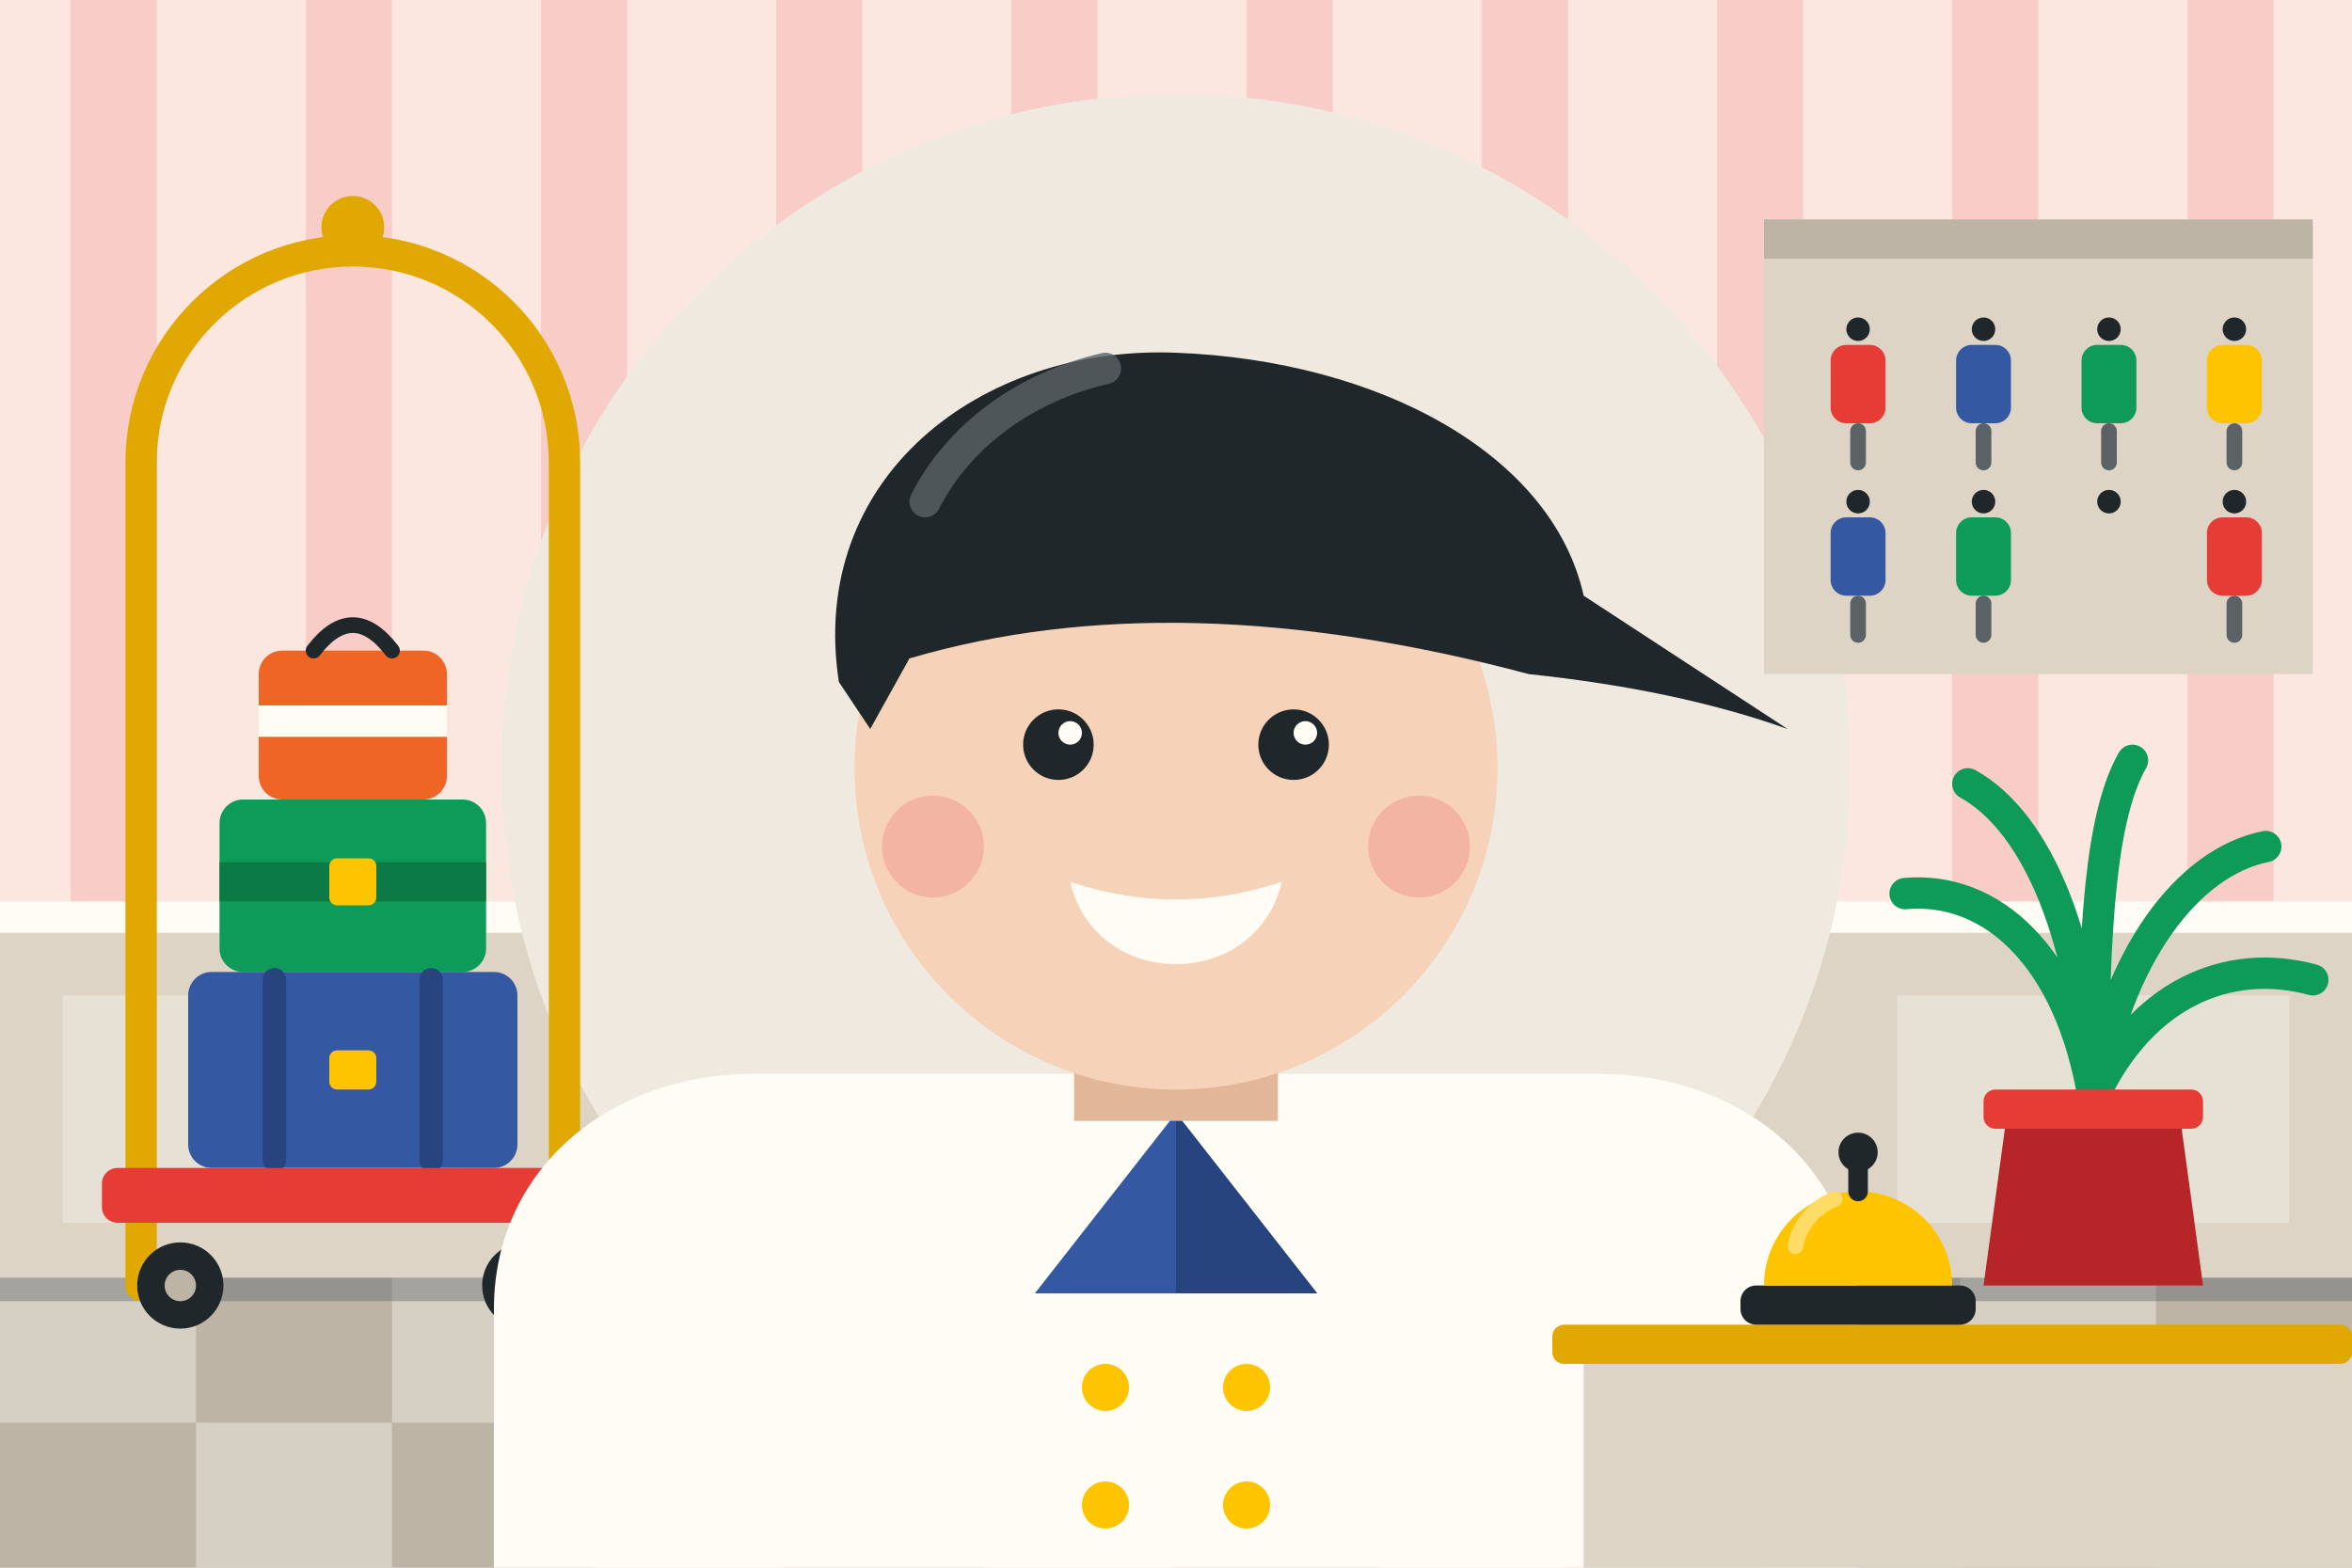
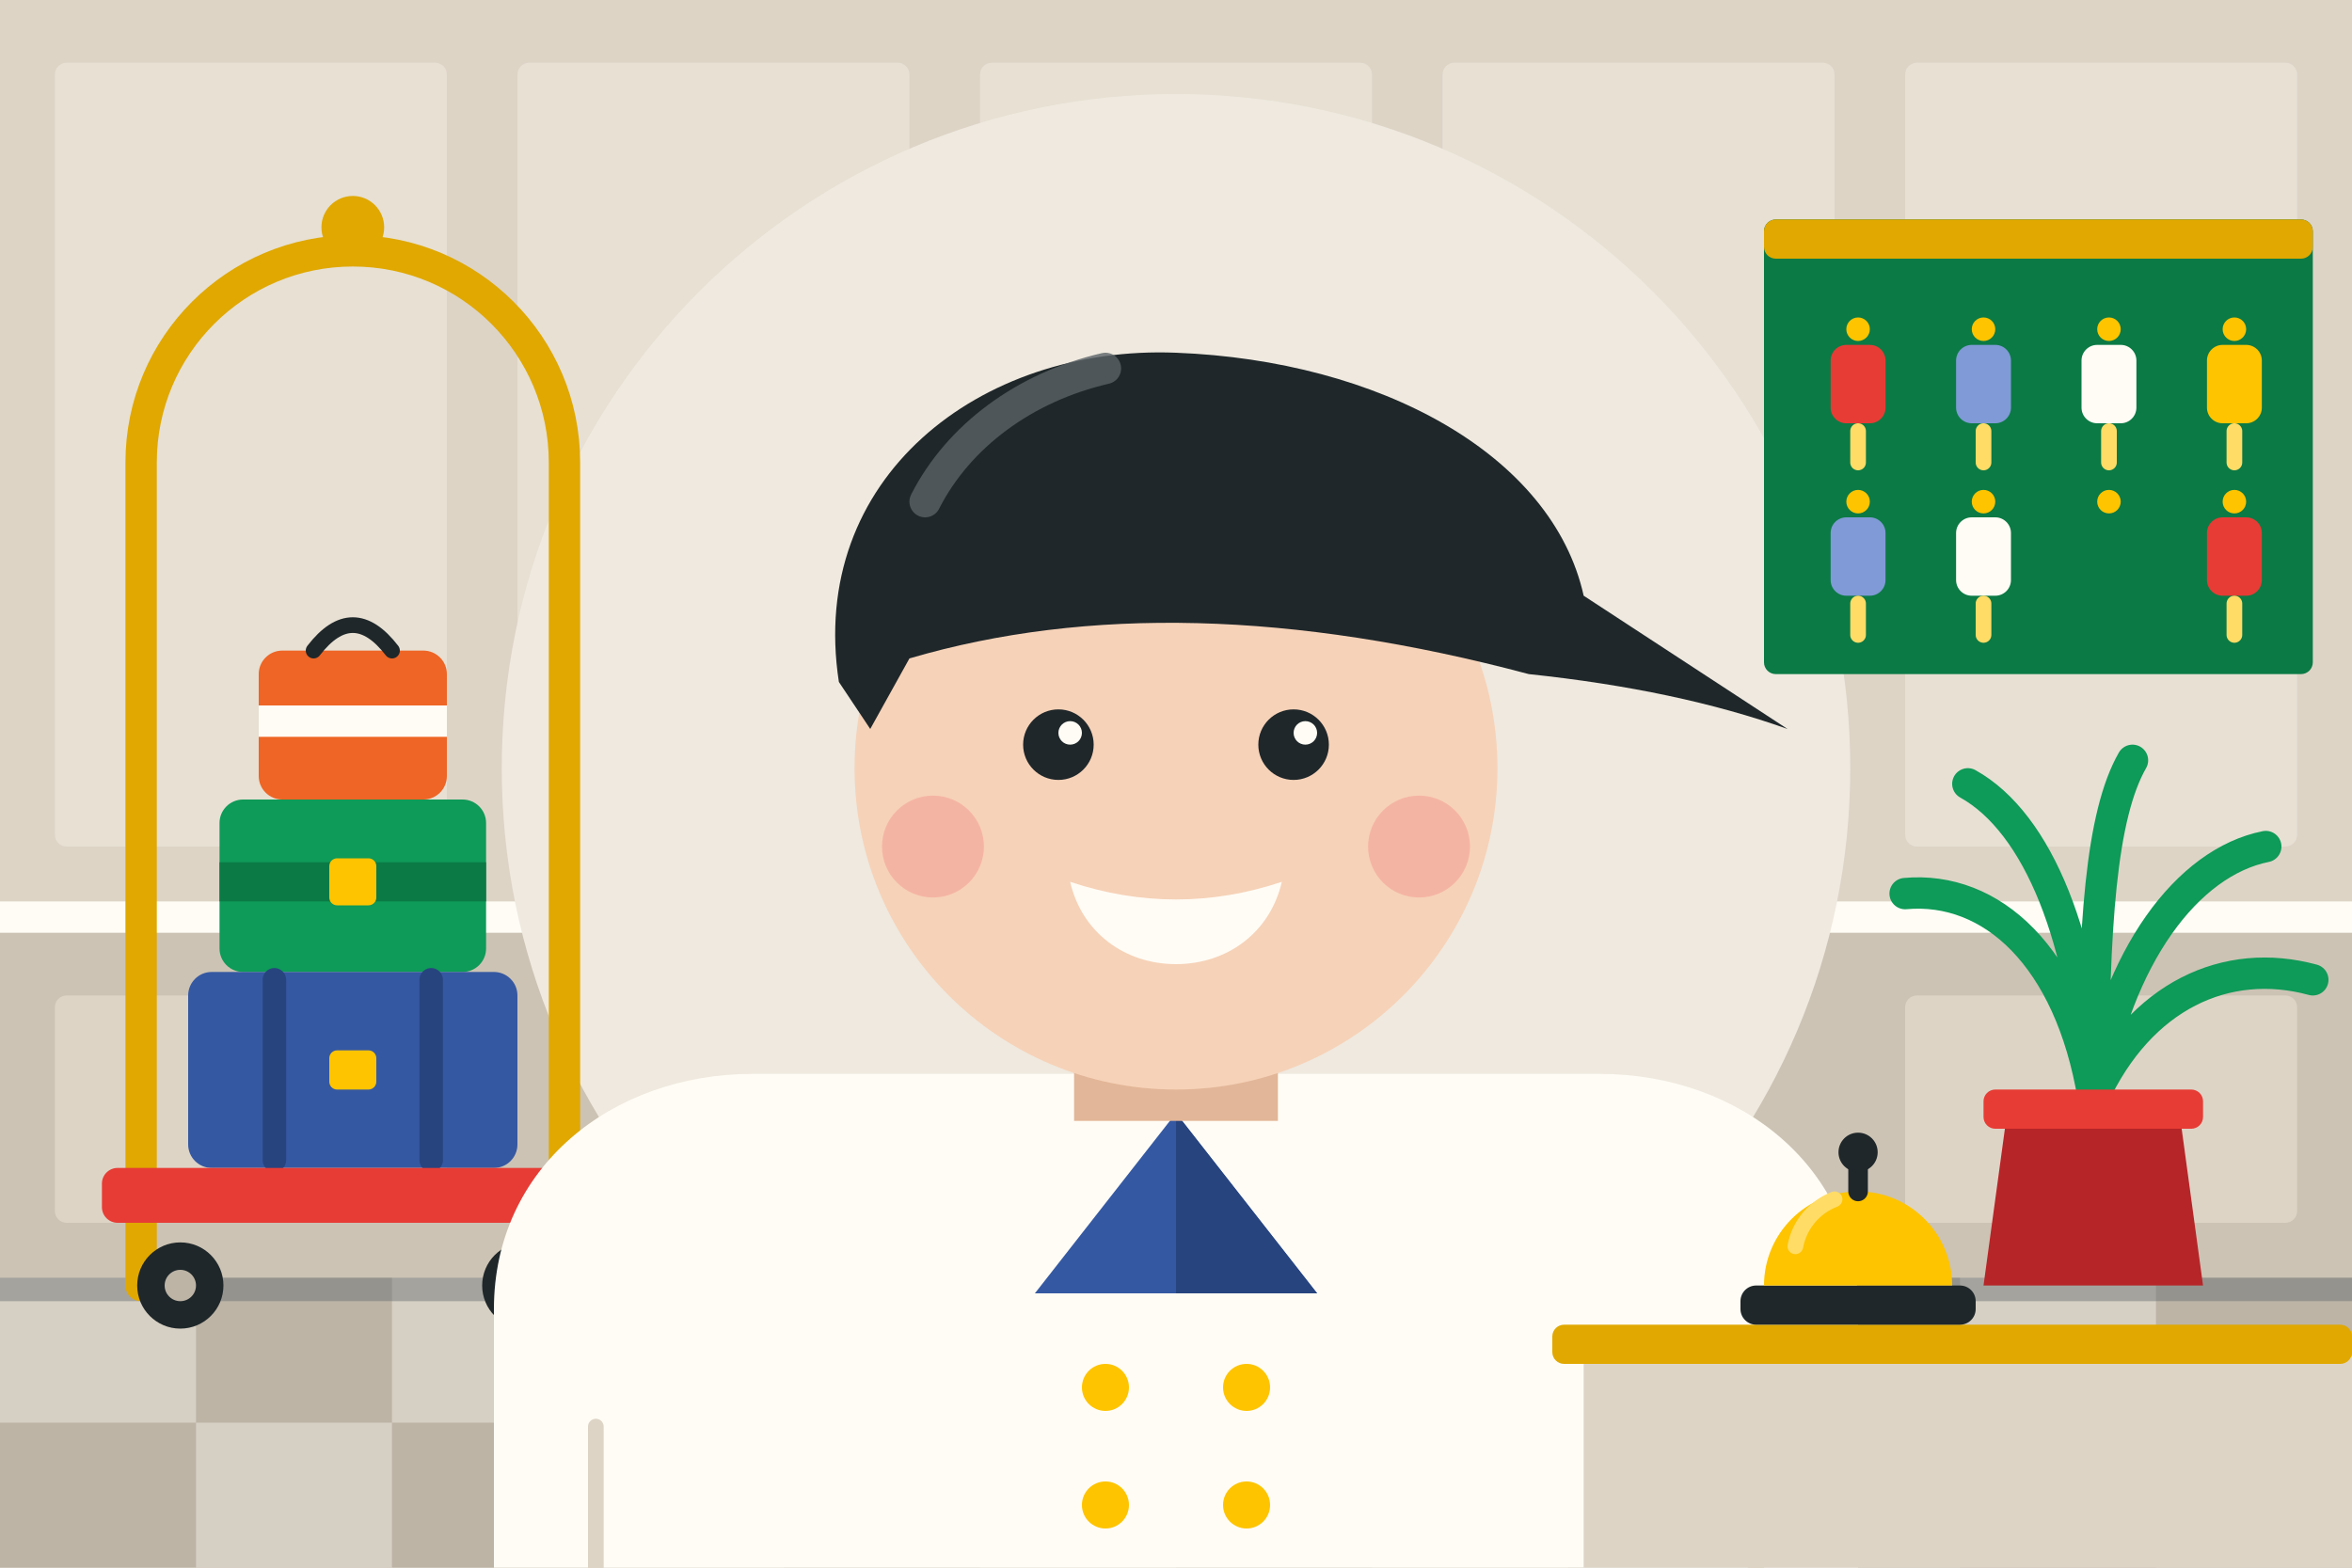
<svg xmlns="http://www.w3.org/2000/svg" viewBox="0 0 600 400">
-   <rect x="0" y="0" width="600" height="400" fill="#fffcf5" />
-   <rect x="0" y="0" width="600" height="400" fill="#f2918c" opacity=".2" />
-   <rect x="18" y="0" width="22" height="236" fill="#f2918c" opacity=".3" />
-   <rect x="78" y="0" width="22" height="236" fill="#f2918c" opacity=".3" />
-   <rect x="138" y="0" width="22" height="236" fill="#f2918c" opacity=".3" />
-   <rect x="198" y="0" width="22" height="236" fill="#f2918c" opacity=".3" />
-   <rect x="258" y="0" width="22" height="236" fill="#f2918c" opacity=".3" />
-   <rect x="318" y="0" width="22" height="236" fill="#f2918c" opacity=".3" />
-   <rect x="378" y="0" width="22" height="236" fill="#f2918c" opacity=".3" />
-   <rect x="438" y="0" width="22" height="236" fill="#f2918c" opacity=".3" />
-   <rect x="498" y="0" width="22" height="236" fill="#f2918c" opacity=".3" />
-   <rect x="558" y="0" width="22" height="236" fill="#f2918c" opacity=".3" />
-   <rect x="0" y="236" width="600" height="90" fill="#ddd4c6" />
+   <rect x="0" y="0" width="600" height="400" fill="#ddd4c6" />
+   <rect x="14" y="16" width="100" height="200" rx="3" fill="#efe9df" opacity=".55" />
+   <rect x="132" y="16" width="100" height="200" rx="3" fill="#efe9df" opacity=".55" />
+   <rect x="250" y="16" width="100" height="200" rx="3" fill="#efe9df" opacity=".55" />
+   <rect x="368" y="16" width="100" height="200" rx="3" fill="#efe9df" opacity=".55" />
+   <rect x="486" y="16" width="100" height="200" rx="3" fill="#efe9df" opacity=".55" />
+   <rect x="0" y="236" width="600" height="90" fill="#bdb4a6" opacity=".55" />
  <rect x="0" y="230" width="600" height="8" fill="#fffcf5" />
-   <rect x="16" y="254" width="100" height="58" fill="#efe9df" opacity=".6" />
-   <rect x="484" y="254" width="100" height="58" fill="#efe9df" opacity=".6" />
+   <rect x="14" y="254" width="100" height="58" rx="3" fill="#ddd4c6" />
+   <rect x="486" y="254" width="100" height="58" rx="3" fill="#ddd4c6" />
  <circle cx="300" cy="196" r="172" fill="#efe9df" />
  <rect x="0" y="326" width="600" height="74" fill="#bdb4a6" />
  <rect x="0" y="326" width="50" height="37" fill="#efe9df" opacity=".5" />
  <rect x="50" y="363" width="50" height="37" fill="#efe9df" opacity=".5" />
  <rect x="100" y="326" width="50" height="37" fill="#efe9df" opacity=".5" />
  <rect x="150" y="363" width="50" height="37" fill="#efe9df" opacity=".5" />
  <rect x="200" y="326" width="50" height="37" fill="#efe9df" opacity=".5" />
  <rect x="250" y="363" width="50" height="37" fill="#efe9df" opacity=".5" />
  <rect x="300" y="326" width="50" height="37" fill="#efe9df" opacity=".5" />
  <rect x="350" y="363" width="50" height="37" fill="#efe9df" opacity=".5" />
  <rect x="400" y="326" width="50" height="37" fill="#efe9df" opacity=".5" />
  <rect x="450" y="363" width="50" height="37" fill="#efe9df" opacity=".5" />
  <rect x="500" y="326" width="50" height="37" fill="#efe9df" opacity=".5" />
  <rect x="550" y="363" width="50" height="37" fill="#efe9df" opacity=".5" />
  <rect x="0" y="326" width="600" height="6" fill="#5a6266" opacity=".4" />
  <path d="M36 328V118a54 54 0 01108 0V328" fill="none" stroke="#e0a800" stroke-width="8" stroke-linecap="round" stroke-linejoin="round" />
  <circle cx="90" cy="58" r="8" fill="#e0a800" />
  <rect x="66" y="166" width="48" height="38" rx="6" fill="#ee6525" />
  <rect x="66" y="180" width="48" height="8" fill="#fffcf5" />
  <path d="M80 166q10-13 20 0" fill="none" stroke="#1f272a" stroke-width="4" stroke-linecap="round" stroke-linejoin="round" />
  <rect x="56" y="204" width="68" height="44" rx="6" fill="#0e9a58" />
  <rect x="56" y="220" width="68" height="10" fill="#0b7a45" />
  <rect x="84" y="219" width="12" height="12" rx="2" fill="#fec400" />
  <rect x="48" y="248" width="84" height="50" rx="6" fill="#3558a2" />
  <path d="M70 250v46M110 250v46" fill="none" stroke="#27447f" stroke-width="6" stroke-linecap="round" stroke-linejoin="round" />
  <rect x="84" y="268" width="12" height="10" rx="2" fill="#fec400" />
  <rect x="26" y="298" width="128" height="14" rx="4" fill="#e73c35" />
  <circle cx="46" cy="328" r="11" fill="#1f272a" />
  <circle cx="46" cy="328" r="4" fill="#bdb4a6" />
  <circle cx="134" cy="328" r="11" fill="#1f272a" />
  <circle cx="134" cy="328" r="4" fill="#bdb4a6" />
-   <rect x="450" y="56" width="140" height="116" fill="#ddd4c6" />
-   <rect x="450" y="56" width="140" height="10" fill="#bdb4a6" />
-   <circle cx="474" cy="84" r="3" fill="#1f272a" />
+   <rect x="450" y="56" width="140" height="116" rx="3" fill="#0b7a45" />
+   <rect x="450" y="56" width="140" height="10" rx="3" fill="#e0a800" />
+   <circle cx="474" cy="84" r="3" fill="#fec400" />
  <rect x="467" y="88" width="14" height="20" rx="4" fill="#e73c35" />
-   <path d="M474 110v8" fill="none" stroke="#5a6266" stroke-width="4" stroke-linecap="round" stroke-linejoin="round" />
-   <circle cx="506" cy="84" r="3" fill="#1f272a" />
-   <rect x="499" y="88" width="14" height="20" rx="4" fill="#3558a2" />
-   <path d="M506 110v8" fill="none" stroke="#5a6266" stroke-width="4" stroke-linecap="round" stroke-linejoin="round" />
-   <circle cx="538" cy="84" r="3" fill="#1f272a" />
-   <rect x="531" y="88" width="14" height="20" rx="4" fill="#0e9a58" />
-   <path d="M538 110v8" fill="none" stroke="#5a6266" stroke-width="4" stroke-linecap="round" stroke-linejoin="round" />
-   <circle cx="570" cy="84" r="3" fill="#1f272a" />
+   <path d="M474 110v8" fill="none" stroke="#ffdc66" stroke-width="4" stroke-linecap="round" stroke-linejoin="round" />
+   <circle cx="506" cy="84" r="3" fill="#fec400" />
+   <rect x="499" y="88" width="14" height="20" rx="4" fill="#7f9ad6" />
+   <path d="M506 110v8" fill="none" stroke="#ffdc66" stroke-width="4" stroke-linecap="round" stroke-linejoin="round" />
+   <circle cx="538" cy="84" r="3" fill="#fec400" />
+   <rect x="531" y="88" width="14" height="20" rx="4" fill="#fffcf5" />
+   <path d="M538 110v8" fill="none" stroke="#ffdc66" stroke-width="4" stroke-linecap="round" stroke-linejoin="round" />
+   <circle cx="570" cy="84" r="3" fill="#fec400" />
  <rect x="563" y="88" width="14" height="20" rx="4" fill="#fec400" />
-   <path d="M570 110v8" fill="none" stroke="#5a6266" stroke-width="4" stroke-linecap="round" stroke-linejoin="round" />
-   <circle cx="474" cy="128" r="3" fill="#1f272a" />
-   <rect x="467" y="132" width="14" height="20" rx="4" fill="#3558a2" />
-   <path d="M474 154v8" fill="none" stroke="#5a6266" stroke-width="4" stroke-linecap="round" stroke-linejoin="round" />
-   <circle cx="506" cy="128" r="3" fill="#1f272a" />
-   <rect x="499" y="132" width="14" height="20" rx="4" fill="#0e9a58" />
-   <path d="M506 154v8" fill="none" stroke="#5a6266" stroke-width="4" stroke-linecap="round" stroke-linejoin="round" />
-   <circle cx="538" cy="128" r="3" fill="#1f272a" />
-   <circle cx="570" cy="128" r="3" fill="#1f272a" />
+   <path d="M570 110v8" fill="none" stroke="#ffdc66" stroke-width="4" stroke-linecap="round" stroke-linejoin="round" />
+   <circle cx="474" cy="128" r="3" fill="#fec400" />
+   <rect x="467" y="132" width="14" height="20" rx="4" fill="#7f9ad6" />
+   <path d="M474 154v8" fill="none" stroke="#ffdc66" stroke-width="4" stroke-linecap="round" stroke-linejoin="round" />
+   <circle cx="506" cy="128" r="3" fill="#fec400" />
+   <rect x="499" y="132" width="14" height="20" rx="4" fill="#fffcf5" />
+   <path d="M506 154v8" fill="none" stroke="#ffdc66" stroke-width="4" stroke-linecap="round" stroke-linejoin="round" />
+   <circle cx="538" cy="128" r="3" fill="#fec400" />
+   <circle cx="570" cy="128" r="3" fill="#fec400" />
  <rect x="563" y="132" width="14" height="20" rx="4" fill="#e73c35" />
-   <path d="M570 154v8" fill="none" stroke="#5a6266" stroke-width="4" stroke-linecap="round" stroke-linejoin="round" />
+   <path d="M570 154v8" fill="none" stroke="#ffdc66" stroke-width="4" stroke-linecap="round" stroke-linejoin="round" />
  <path d="M534 280C528 244 508 226 486 228M534 280C532 240 520 210 502 200M534 280C534 236 536 208 544 194M534 280C540 244 558 220 578 216M534 280C546 254 568 244 590 250" fill="none" stroke="#0e9a58" stroke-width="8" stroke-linecap="round" stroke-linejoin="round" />
  <path d="M506 328l6-44h44l6 44z" fill="#b62528" />
  <rect x="506" y="278" width="56" height="10" rx="3" fill="#e73c35" />
  <path d="M126 400v-66c0-36 30-60 66-60h216c36 0 66 24 66 60v66z" fill="#fffcf5" />
+   <path d="M152 364v36M448 364v36" fill="none" stroke="#ddd4c6" stroke-width="4" stroke-linecap="round" stroke-linejoin="round" />
  <path d="M300 284l36 46h-72z" fill="#3558a2" />
  <path d="M300 284l36 46h-36z" fill="#27447f" />
  <circle cx="282" cy="354" r="6" fill="#fec400" />
  <circle cx="318" cy="354" r="6" fill="#fec400" />
  <circle cx="282" cy="384" r="6" fill="#fec400" />
  <circle cx="318" cy="384" r="6" fill="#fec400" />
  <rect x="274" y="250" width="52" height="36" fill="#e2b698" />
  <circle cx="300" cy="196" r="82" fill="#f6d2b8" />
  <circle cx="238" cy="216" r="13" fill="#f2918c" opacity=".45" />
  <circle cx="362" cy="216" r="13" fill="#f2918c" opacity=".45" />
  <path d="M214 174C206 122 250 88 300 90C352 92 396 116 404 152L456 186Q428 176 390 172Q300 148 232 168L222 186z" fill="#1f272a" />
  <path d="M236 128a70 60 0 0146-34" fill="none" stroke="#5a6266" stroke-width="8" stroke-linecap="round" stroke-linejoin="round" opacity=".8" />
  <circle cx="270" cy="190" r="9" fill="#1f272a" />
  <circle cx="273" cy="187" r="3" fill="#fffcf5" />
  <circle cx="330" cy="190" r="9" fill="#1f272a" />
  <circle cx="333" cy="187" r="3" fill="#fffcf5" />
  <path d="M273 225q27 9 54 0c-3 13-14 21-27 21s-24-8-27-21z" fill="#fffcf5" />
  <rect x="404" y="346" width="196" height="54" fill="#ddd4c6" />
  <rect x="396" y="338" width="204" height="10" rx="3" fill="#e0a800" />
  <rect x="444" y="328" width="60" height="10" rx="4" fill="#1f272a" />
  <path d="M450 328a24 24 0 0148 0z" fill="#fec400" />
  <path d="M458 318a16 16 0 0110-12" fill="none" stroke="#ffdc66" stroke-width="4" stroke-linecap="round" stroke-linejoin="round" />
  <path d="M474 304v-8" fill="none" stroke="#1f272a" stroke-width="5" stroke-linecap="round" stroke-linejoin="round" />
  <circle cx="474" cy="294" r="5" fill="#1f272a" />
</svg>
